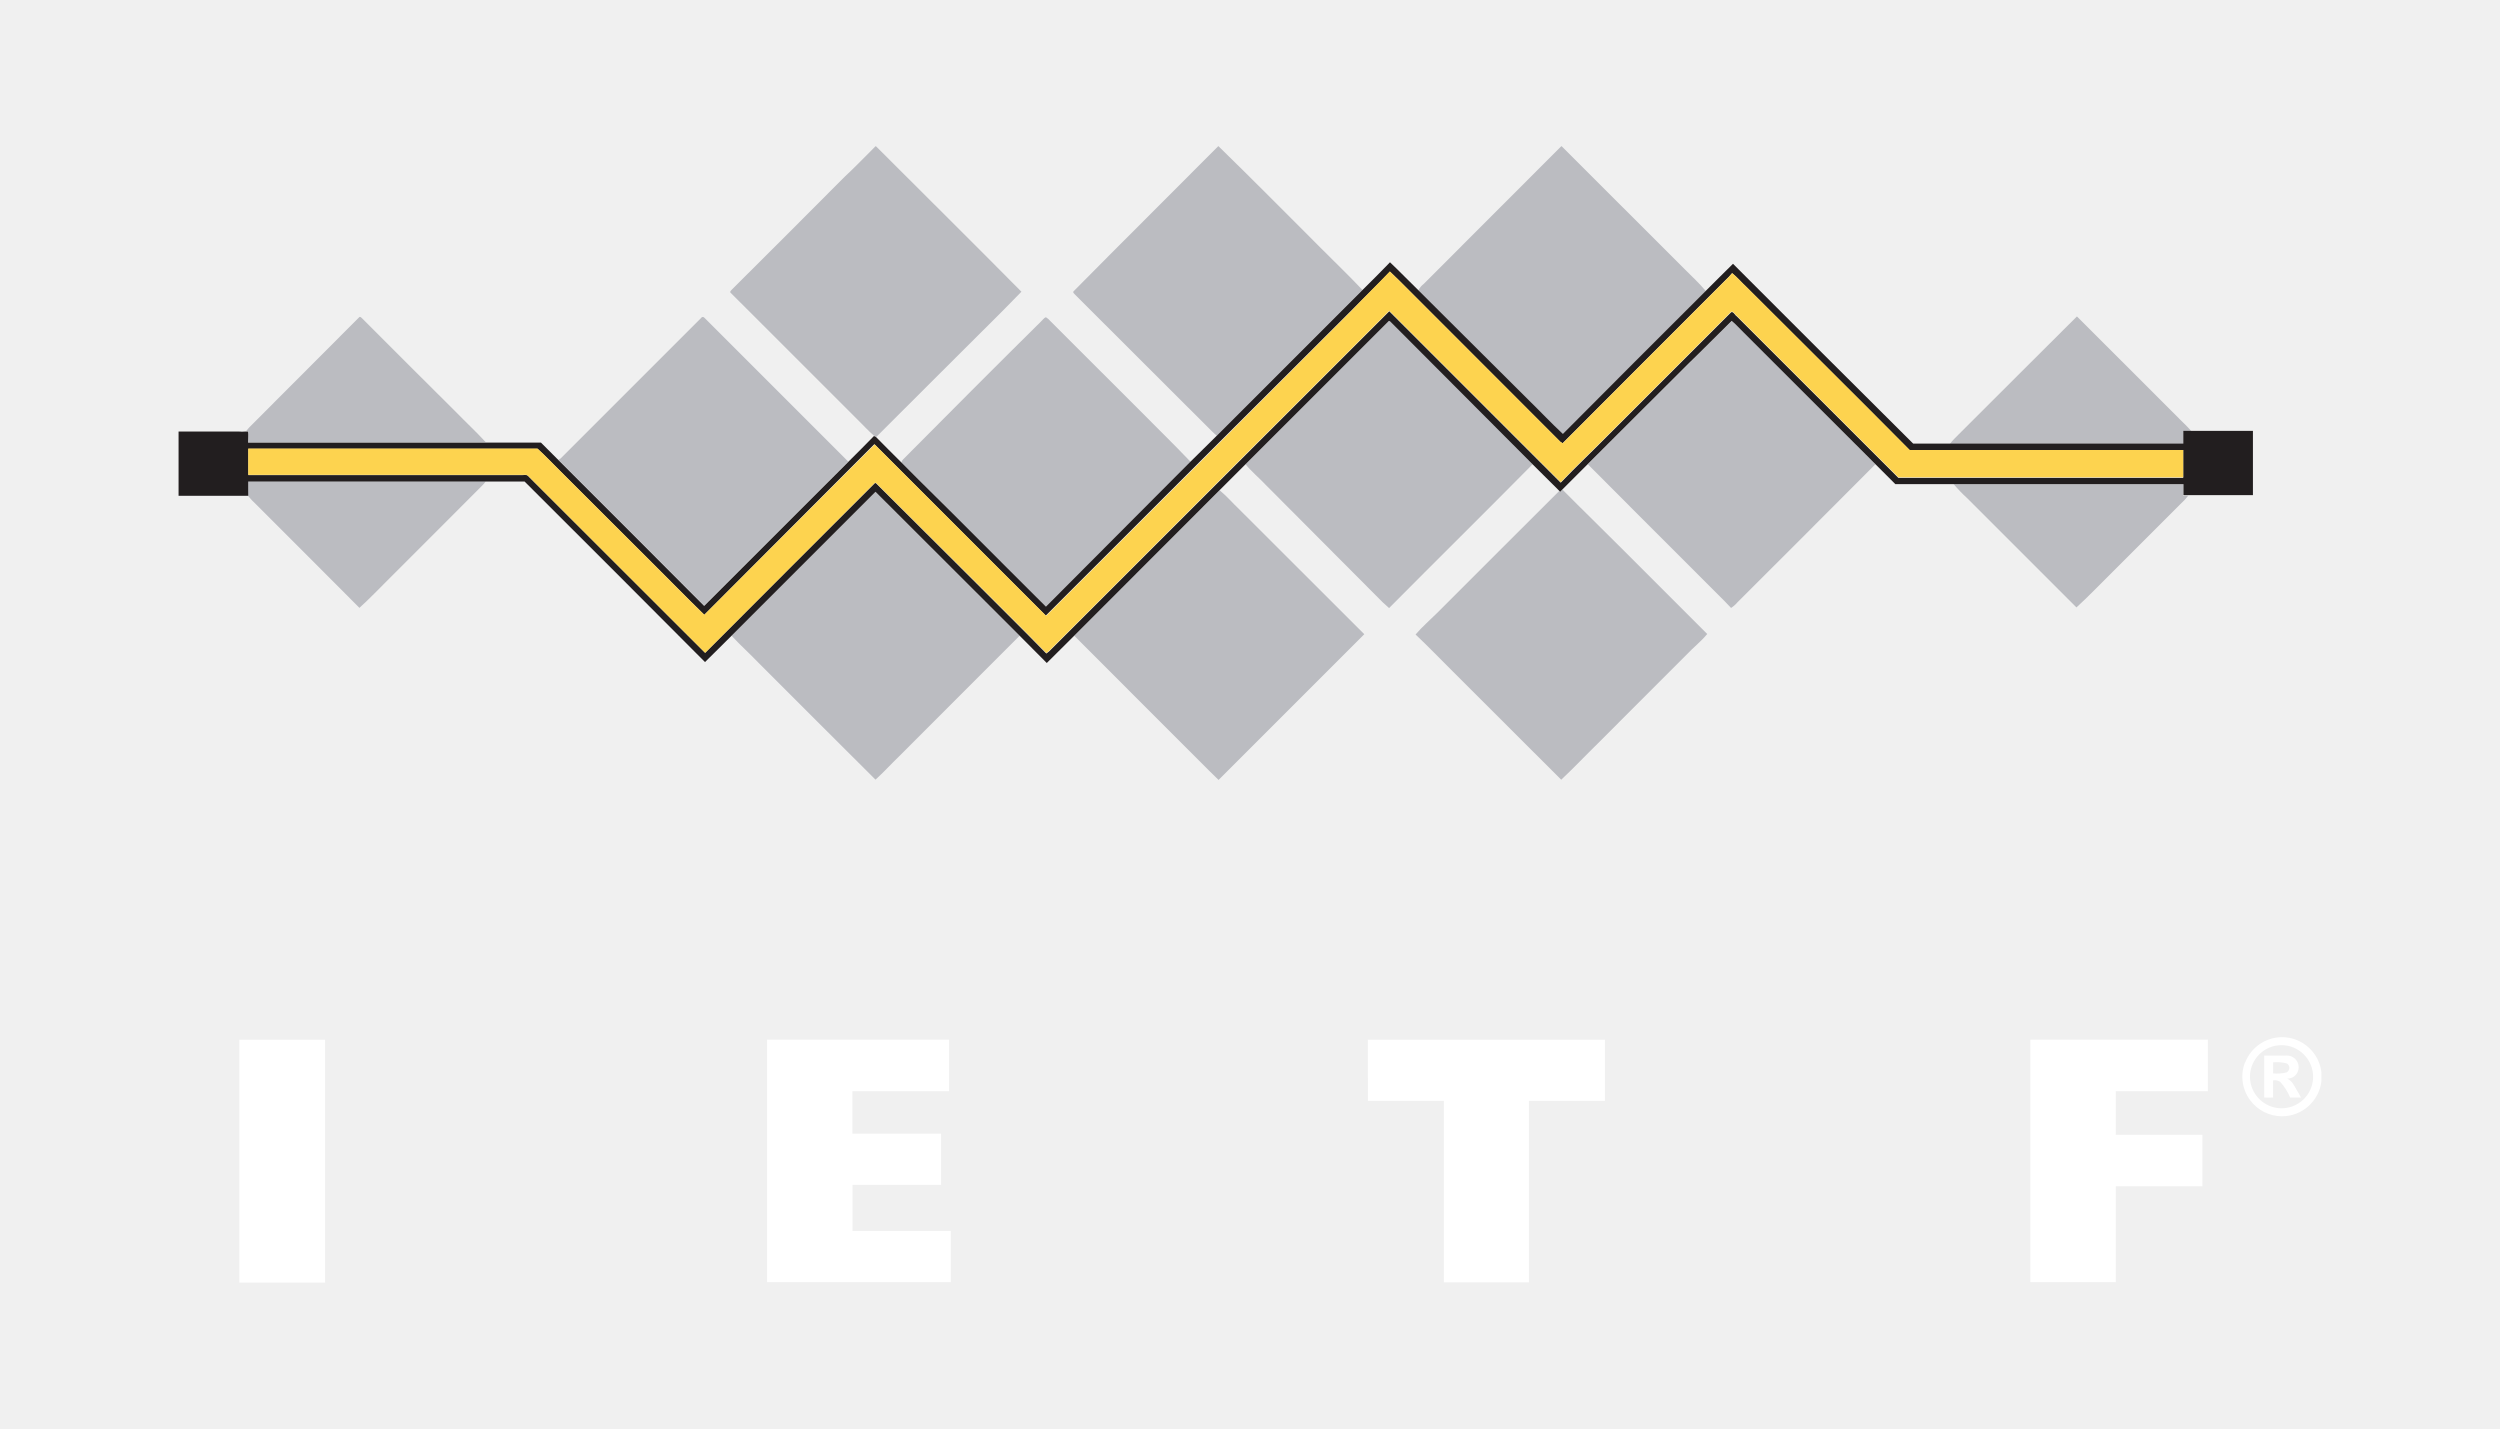
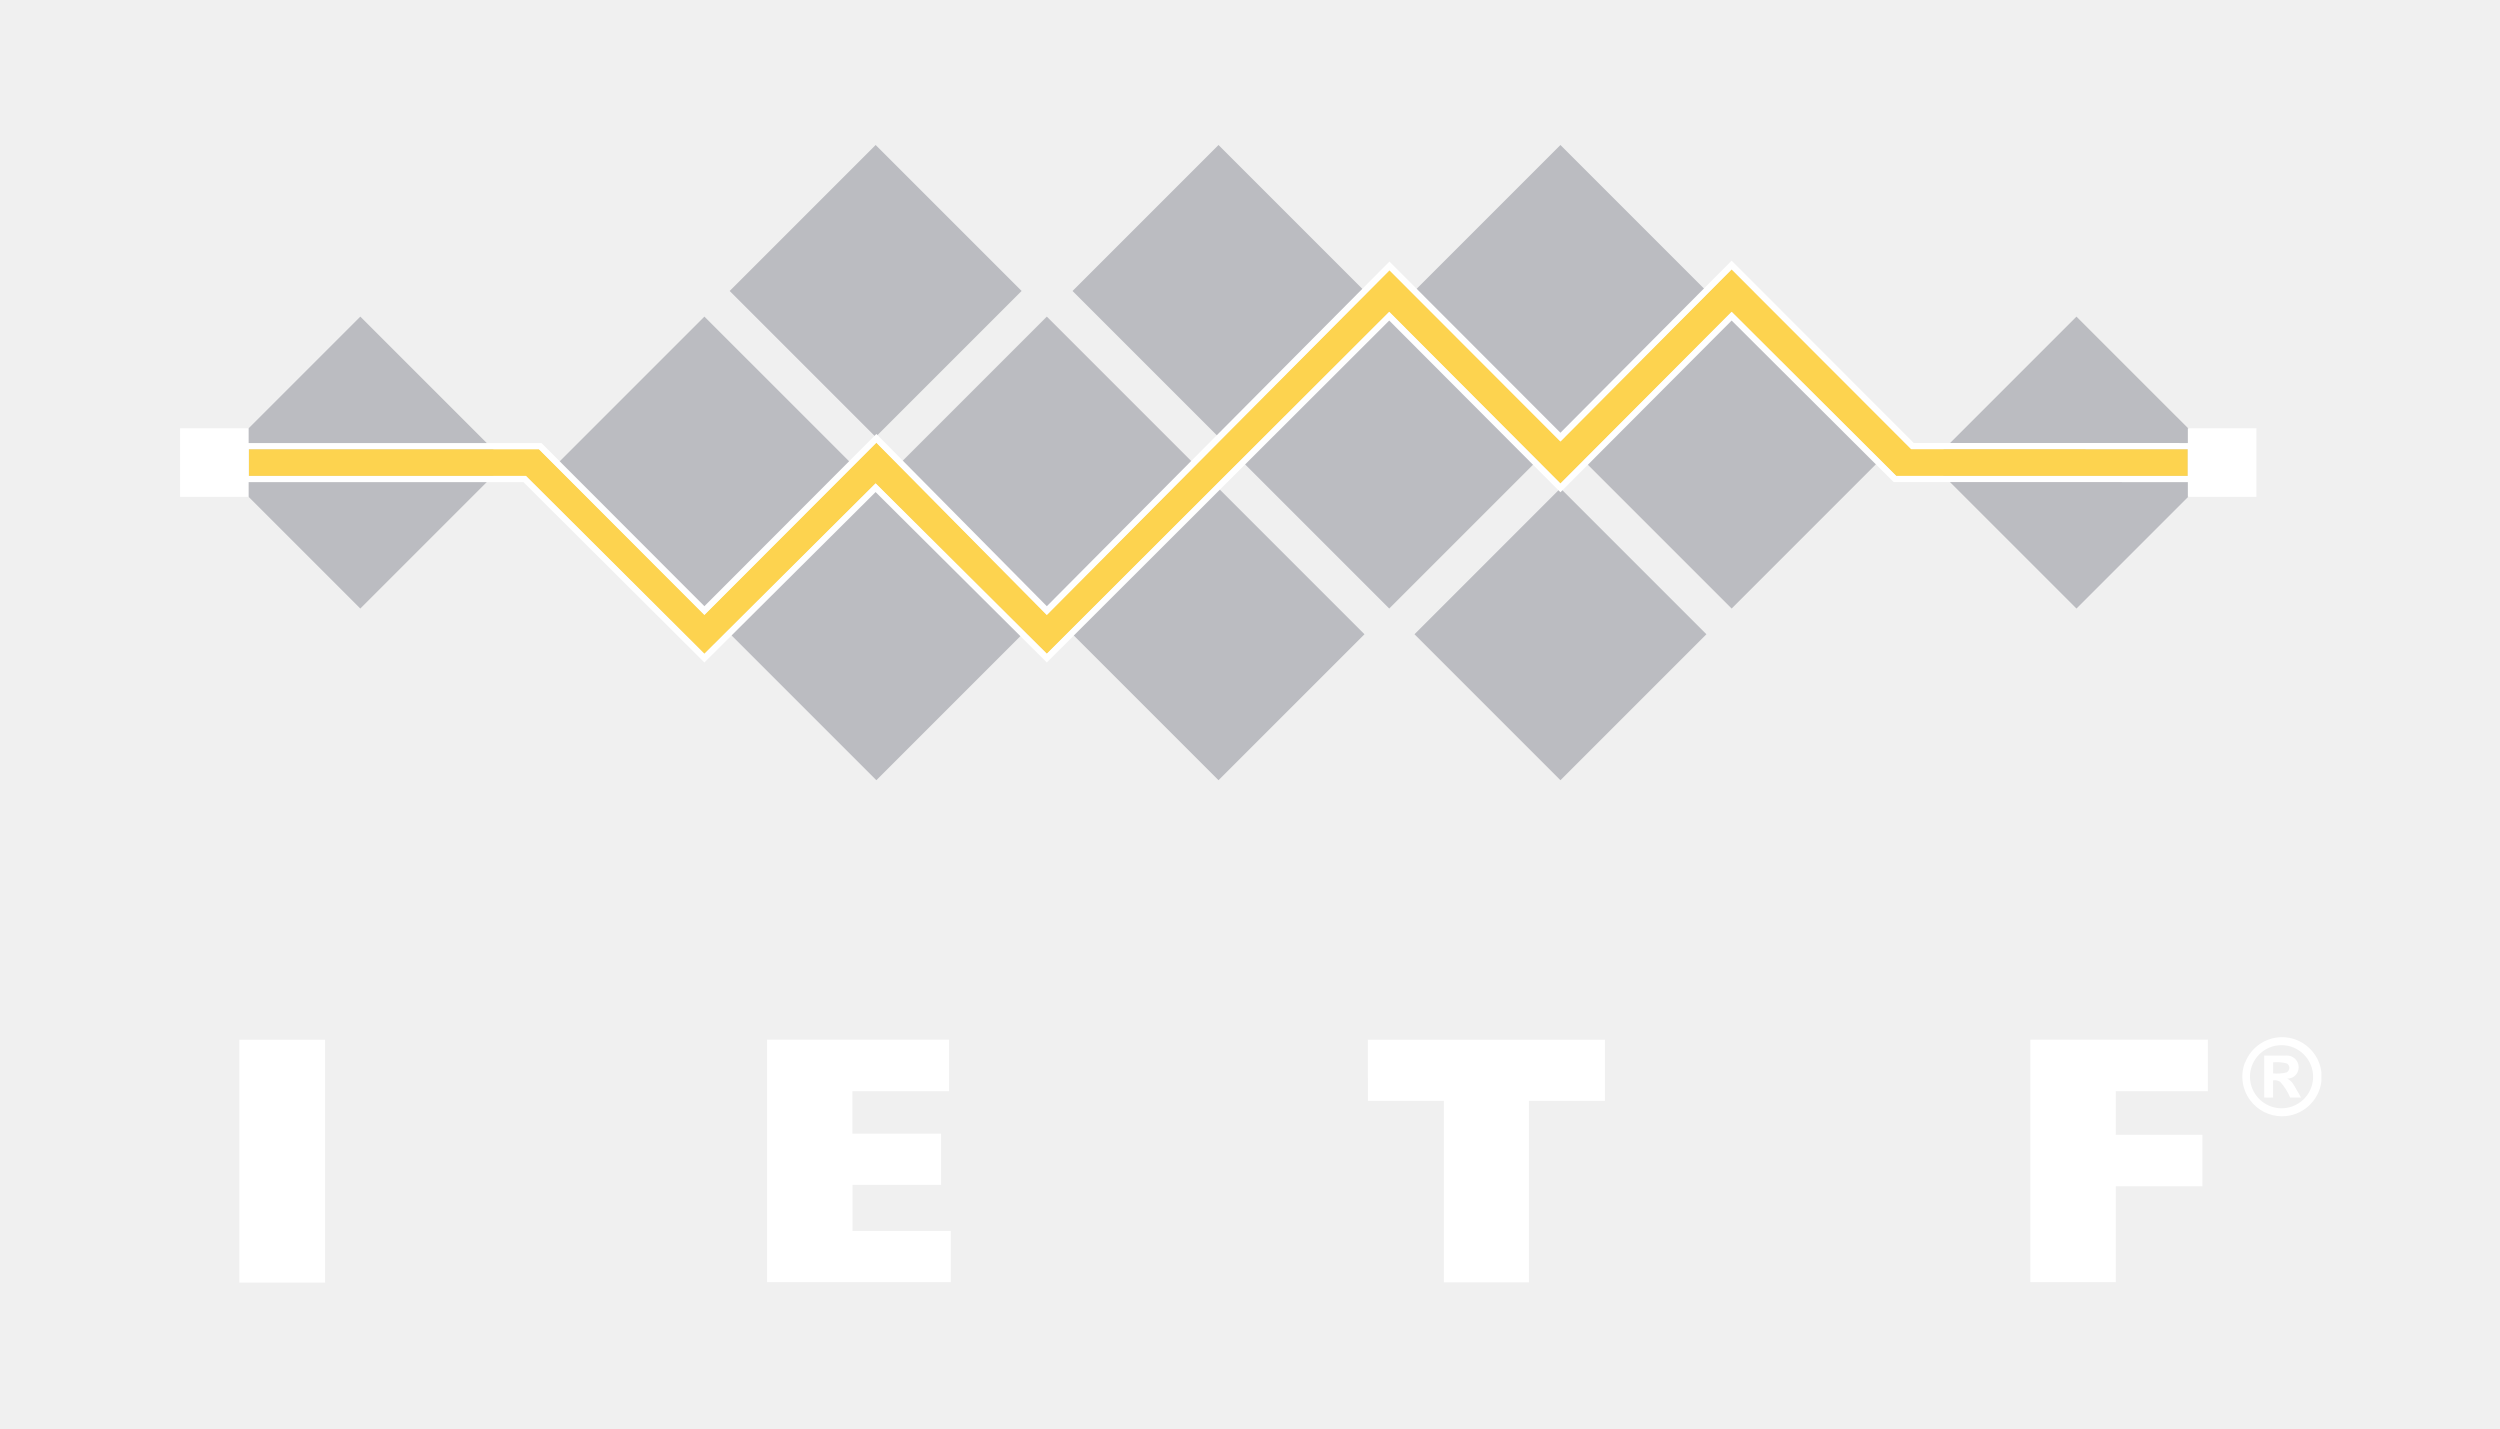
- <svg xmlns="http://www.w3.org/2000/svg" width="100%" height="100%" viewBox="0 0 350 200" version="1.1" xml:space="preserve" style="fill-rule:evenodd;clip-rule:evenodd;stroke-linejoin:round;stroke-miterlimit:2;">
-   <g id="Layer_2">
-     <g id="svg2">
-       <rect x="0" y="0" width="350" height="200" style="fill:none;" />
-       <path id="path6" d="M122.57,20.48l0.07,0c6.78,6.78 13.59,13.52 20.36,20.36c-3,3.11 -6.15,6.16 -9.21,9.24l-11.11,11.09c-0.089,-0.098 -0.209,-0.161 -0.34,-0.18c-0.78,-0.68 -1.48,-1.46 -2.22,-2.18l-17.82,-17.81c-0.17,-0.12 0,-0.28 0.08,-0.38c5.293,-5.267 10.573,-10.547 15.84,-15.84c1.5,-1.39 2.9,-2.87 4.35,-4.3Z" style="fill:#bbbcc1;fill-rule:nonzero;" />
-       <path id="path8" d="M170.54,20.48l0.06,0c4.84,4.72 9.59,9.52 14.4,14.33c1.91,1.93 3.88,3.8 5.74,5.78l-20.39,20.41c-0.268,-0.224 -0.525,-0.461 -0.77,-0.71c-6.39,-6.34 -12.72,-12.73 -19.1,-19.07c-0.09,-0.12 -0.33,-0.27 -0.18,-0.44c6.7,-6.78 13.51,-13.53 20.24,-20.3Z" style="fill:#bbbcc1;fill-rule:nonzero;" />
-       <path id="path10" d="M218.57,20.48l0.07,0c5.753,5.76 11.51,11.513 17.27,17.26c1,1 2,1.92 2.9,3c-6.69,6.69 -13.4,13.36 -20.06,20.08c-1.65,-1.54 -3.19,-3.18 -4.8,-4.75l-15.39,-15.4c0.182,-0.365 0.445,-0.683 0.77,-0.93l19.24,-19.26Z" style="fill:#bbbcc1;fill-rule:nonzero;" />
-       <path id="path12" d="M50.25,44.45c0.14,-0.2 0.32,0 0.44,0.11c4.33,4.37 8.72,8.7 13.08,13.06c1.4,1.44 2.87,2.8 4.23,4.28l-33.25,0l0,-1.55l-0.29,0c0.247,-0.323 0.521,-0.624 0.82,-0.9l14.97,-15Z" style="fill:#bbbcc1;fill-rule:nonzero;" />
-       <path id="path14" d="M98.2,44.47c0.12,-0.17 0.34,-0.09 0.45,0.05c6.667,6.667 13.363,13.363 20.09,20.09c-6.72,6.72 -13.443,13.44 -20.17,20.16c-6.78,-6.813 -13.573,-13.613 -20.38,-20.4l0.28,-0.17c6.573,-6.58 13.15,-13.157 19.73,-19.73Z" style="fill:#bbbcc1;fill-rule:nonzero;" />
-       <path id="path16" d="M145.75,45c0.22,-0.2 0.39,-0.49 0.68,-0.59c0.259,0.167 0.492,0.373 0.69,0.61l11.66,11.65c2.63,2.67 5.32,5.27 7.92,8c-6.76,6.76 -13.52,13.517 -20.28,20.27c-3.58,-3.55 -7.13,-7.13 -10.7,-10.69c-3.16,-3.19 -6.38,-6.3 -9.53,-9.49c0.043,-0.169 0.129,-0.324 0.25,-0.45c6.45,-6.49 12.86,-12.94 19.31,-19.31Z" style="fill:#bbbcc1;fill-rule:nonzero;" />
-       <path id="path18" d="M274.25,60.78c5.51,-5.49 11,-11 16.52,-16.48l13.83,13.82c0.72,0.76 1.52,1.45 2.2,2.25l-1.16,0l0,1.78l-32.66,0c0.37,-0.5 0.83,-0.92 1.27,-1.37Z" style="fill:#bbbcc1;fill-rule:nonzero;" />
-       <path id="path20" d="M194.35,45c0.12,-0.21 0.29,0 0.39,0.1l19.82,19.9c-6.66,6.74 -13.41,13.4 -20.09,20.13c-0.622,-0.536 -1.216,-1.103 -1.78,-1.7l-15.48,-15.54c-0.94,-1 -2,-1.86 -2.83,-2.89c6.66,-6.667 13.317,-13.333 19.97,-20Z" style="fill:#bbbcc1;fill-rule:nonzero;" />
-       <path id="path22" d="M236.48,50.85c2,-2 4,-4 6,-5.93c0.62,0.5 1.14,1.13 1.72,1.68l18.35,18.4c-6.433,6.46 -12.877,12.91 -19.33,19.35c-0.251,0.295 -0.544,0.551 -0.87,0.76c-1.1,-1.18 -2.27,-2.29 -3.4,-3.44c-5.54,-5.56 -11.11,-11.08 -16.64,-16.66c4.69,-4.73 9.43,-9.46 14.17,-14.16Z" style="fill:#bbbcc1;fill-rule:nonzero;" />
-       <path id="path24" d="M34.75,67.4l33.25,0c-0.137,0.202 -0.295,0.39 -0.47,0.56l-13.21,13.22c-1.32,1.3 -2.6,2.66 -4,3.92c-4.8,-4.84 -9.64,-9.64 -14.45,-14.47c-0.417,-0.38 -0.805,-0.791 -1.16,-1.23c0.06,-0.67 0.04,-1.33 0.04,-2Z" style="fill:#bbbcc1;fill-rule:nonzero;" />
-       <path id="path26" d="M273.51,67.78l32.12,0l0,1.61l0.73,0c-0.33,0.426 -0.698,0.821 -1.1,1.18l-9.47,9.47c-1.7,1.67 -3.34,3.41 -5.09,5c-5.087,-5.1 -10.187,-10.2 -15.3,-15.3c-0.672,-0.612 -1.303,-1.267 -1.89,-1.96Z" style="fill:#bbbcc1;fill-rule:nonzero;" />
-       <path id="path28" d="M218.48,68.84l0.27,-0.29c2.73,2.76 5.52,5.46 8.26,8.21c4,4 8,8 12,12c-0.88,1.07 -2,1.94 -2.94,2.94l-12.37,12.38c-1.72,1.68 -3.38,3.44 -5.13,5.08c-5.047,-5.033 -10.107,-10.087 -15.18,-15.16c-1.74,-1.72 -3.43,-3.49 -5.21,-5.17c0.92,-1.08 2,-2 3,-3c5.72,-5.7 11.41,-11.43 17.14,-17.12l0.16,0.13Z" style="fill:#bbbcc1;fill-rule:nonzero;" />
-       <path id="path30" d="M150.39,89c6.793,-6.78 13.58,-13.567 20.36,-20.36c1,0.82 1.83,1.8 2.76,2.68l17.49,17.47c-6.793,6.807 -13.593,13.607 -20.4,20.4c-1.86,-1.79 -3.65,-3.65 -5.48,-5.45c-4.91,-4.92 -9.83,-9.82 -14.73,-14.74Z" style="fill:#bbbcc1;fill-rule:nonzero;" />
-       <path id="path32" d="M102.42,89l20.15,-20.15l20.18,20.15c-5.62,5.64 -11.25,11.273 -16.89,16.9c-1.11,1.07 -2.15,2.22 -3.29,3.25c-5.48,-5.43 -10.91,-10.91 -16.37,-16.35c-1.2,-1.26 -2.57,-2.48 -3.78,-3.8Z" style="fill:#bbbcc1;fill-rule:nonzero;" />
-       <path id="path35" d="M194.58,36.7c1.36,1.28 2.65,2.64 4,3.94l15.42,15.36c1.61,1.57 3.15,3.21 4.8,4.75c6.66,-6.72 13.37,-13.39 20.06,-20.08c1.26,-1.24 2.49,-2.51 3.76,-3.74c8.4,8.39 16.79,16.81 25.22,25.17l37.82,0l0,-1.78l9.75,0l0,9l-9.73,0l0,-1.54l-40.33,0c-0.93,-0.93 -1.86,-1.87 -2.8,-2.8l-18.39,-18.38c-0.58,-0.55 -1.1,-1.18 -1.72,-1.68c-2,1.95 -4,4 -6,5.93c-4.74,4.7 -9.44,9.43 -14.17,14.14l-3.56,3.56l-0.27,0.29l-0.18,-0.16l-3.7,-3.68l-19.82,-19.88c-0.1,-0.1 -0.27,-0.31 -0.39,-0.1c-6.667,6.667 -13.333,13.333 -20,20c-1.22,1.2 -2.43,2.41 -3.63,3.63c-6.767,6.78 -13.543,13.563 -20.33,20.35c-1.29,1.27 -2.55,2.56 -3.84,3.82l-3.8,-3.82l-20.18,-20.15l-20.15,20.15c-1.25,1.22 -2.46,2.48 -3.72,3.69c-8.42,-8.46 -16.84,-16.887 -25.26,-25.28l-38.69,0l-0,2l-9.75,0l-0,-9l8.34,0c0.366,0.035 0.734,0.035 1.1,0l0.29,0c0.05,0.52 -0,1 -0,1.55l41,0c0.82,0.83 1.65,1.64 2.47,2.47c6.8,6.787 13.593,13.587 20.38,20.4c6.727,-6.707 13.45,-13.427 20.17,-20.16c1.2,-1.21 2.42,-2.39 3.6,-3.62c0.131,0.019 0.251,0.082 0.34,0.18c1.16,1.19 2.34,2.35 3.51,3.52c3.15,3.19 6.37,6.3 9.53,9.49c3.57,3.56 7.12,7.14 10.7,10.69c6.76,-6.78 13.517,-13.557 20.27,-20.33l3.65,-3.6l20.37,-20.37c1.29,-1.29 2.6,-2.57 3.86,-3.89m-0,1.31c-1.76,1.84 -3.59,3.6 -5.38,5.42c-14.267,14.213 -28.53,28.45 -42.79,42.71c-8,-8 -16,-16 -24,-24c-7.927,7.96 -15.863,15.923 -23.81,23.89c-2.47,-2.41 -4.88,-4.88 -7.33,-7.31l-12.79,-12.76c-1.08,-1.06 -2.11,-2.16 -3.22,-3.17l-40.49,0l-0,3.69l38.31,0c0.27,0 0.61,-0.1 0.83,0.1l24.81,24.78c7.907,-7.933 15.827,-15.853 23.76,-23.76l0.15,0l14.07,14.03c3.26,3.28 6.57,6.52 9.79,9.83c0.275,-0.193 0.527,-0.418 0.75,-0.67c15.753,-15.747 31.507,-31.497 47.26,-47.25c8,8 16,16 24,24c2.17,-2.27 4.46,-4.43 6.67,-6.67l17.2,-17.2c0.33,-0.11 0.51,0.42 0.78,0.58c7.54,7.533 15.08,15.07 22.62,22.61l39.88,0l-0,-3.9l-38.31,0c-7.58,-7.65 -15.24,-15.22 -22.85,-22.83c-0.67,-0.63 -1.27,-1.35 -2,-1.93c-0.289,0.355 -0.603,0.689 -0.94,1c-7.59,7.62 -15.22,15.2 -22.79,22.82c-0.235,-0.125 -0.442,-0.294 -0.61,-0.5l-18.43,-18.45c-1.72,-1.69 -3.39,-3.44 -5.15,-5.11l0.01,0.05Z" style="fill:#221e1f;fill-rule:nonzero;" />
-       <path id="path37" d="M314.31,148.78c0.814,-2.148 2.883,-3.577 5.181,-3.577c2.82,-0 5.212,2.153 5.509,4.957l0,1.19c-0.314,2.794 -2.704,4.93 -5.515,4.93c-1.772,0 -3.441,-0.848 -4.485,-2.28c-1.104,-1.502 -1.375,-3.465 -0.72,-5.21m4.26,-2.38c-2.054,0.415 -3.544,2.237 -3.544,4.332c-0,2.425 1.995,4.42 4.42,4.42c1.383,0 2.689,-0.649 3.524,-1.752c0.581,-0.768 0.896,-1.705 0.896,-2.668c-0,-2.424 -1.995,-4.42 -4.42,-4.42c-0.294,0 -0.588,0.03 -0.876,0.088Z" style="fill:#fff;fill-rule:nonzero;" />
-       <path id="path39" d="M33.51,145.56l12,0l0,34l-12,0c0.013,-11.347 0.013,-22.68 0,-34Z" style="fill:#fff;fill-rule:nonzero;" />
-       <path id="path41" d="M107.39,145.55l25.48,0l0,7.22l-13.53,0l0,5.94l12.41,0l0,7.17l-12.4,0l0,6.45l13.76,0l0,7.17l-25.72,0c-0.007,-11.307 -0.007,-22.623 0,-33.95Z" style="fill:#fff;fill-rule:nonzero;" />
-       <path id="path43" d="M191.5,145.56l33.19,0l0,8.56l-10.64,0l0,25.41l-11.91,0l-0,-25.41l-10.63,0c-0.01,-2.86 -0,-5.71 -0.01,-8.56Z" style="fill:#fff;fill-rule:nonzero;" />
-       <path id="path45" d="M284.25,145.55l24.85,0l0,7.22l-12.89,0l0,6.1l12.13,0l0,7.21l-12.13,0l0,13.42l-11.96,0l-0,-33.95Z" style="fill:#fff;fill-rule:nonzero;" />
-       <path id="path47" d="M317,147.78l3.08,0c0.035,-0.002 0.069,-0.003 0.104,-0.003c0.894,-0 1.63,0.735 1.63,1.63c0,0.195 -0.035,0.39 -0.104,0.573c-0.226,0.632 -0.84,1.046 -1.51,1.02c0.66,0.3 1,1 1.32,1.57c0.2,0.36 0.44,0.7 0.61,1.08l-1.51,-0c-0.336,-0.803 -0.806,-1.544 -1.39,-2.19c-0.296,-0.191 -0.652,-0.266 -1,-0.21l0,2.4c-0.413,0.025 -0.827,0.025 -1.24,-0l0,-5.88m1.25,0.95l0,1.56c0.627,0.059 1.259,0.012 1.87,-0.14c0.245,-0.121 0.4,-0.372 0.4,-0.645c-0,-0.244 -0.125,-0.473 -0.33,-0.605c-0.635,-0.172 -1.296,-0.226 -1.95,-0.16l0.01,-0.01Z" style="fill:#fff;fill-rule:nonzero;" />
-       <path id="path50" d="M194.57,38c1.76,1.66 3.43,3.41 5.15,5.1l18.45,18.46c0.168,0.206 0.375,0.375 0.61,0.5c7.57,-7.62 15.2,-15.2 22.79,-22.82c0.337,-0.311 0.651,-0.645 0.94,-1c0.71,0.58 1.31,1.3 2,1.93c7.61,7.61 15.27,15.18 22.85,22.83l38.29,0l0,3.83l-39.88,0c-7.553,-7.533 -15.093,-15.07 -22.62,-22.61c-0.27,-0.16 -0.45,-0.69 -0.78,-0.58l-17.2,17.2c-2.21,2.24 -4.5,4.4 -6.67,6.67c-8,-8 -16,-16 -24,-24c-15.773,15.74 -31.527,31.49 -47.26,47.25c-0.223,0.252 -0.475,0.477 -0.75,0.67c-3.22,-3.31 -6.53,-6.55 -9.79,-9.83l-14.07,-14l-0.15,-0c-7.92,7.94 -15.84,15.873 -23.76,23.8l-24.83,-24.82c-0.22,-0.2 -0.56,-0.06 -0.83,-0.1l-38.31,-0l-0,-3.69l40.49,-0c1.11,1 2.14,2.11 3.22,3.17l12.81,12.8c2.45,2.43 4.86,4.9 7.33,7.31c7.953,-7.96 15.907,-15.91 23.86,-23.85c8,8 16,16 24,24c14.287,-14.227 28.547,-28.477 42.78,-42.75c1.76,-1.86 3.57,-3.62 5.33,-5.47Z" style="fill:#fdd34f;fill-rule:nonzero;" />
+ <svg xmlns="http://www.w3.org/2000/svg" width="100%" height="100%" viewBox="0 0 3500 2000" version="1.1" xml:space="preserve" style="fill-rule:evenodd;clip-rule:evenodd;stroke-linejoin:round;stroke-miterlimit:2;">
+   <g id="Logo">
+     <g>
+       <path d="M504.454,443.246L300.1,647.6L504.454,851.954L708.808,647.6L504.454,443.246Z" style="fill:#bbbcc1;" />
+     </g>
+     <g>
+       <path d="M986.162,443.246L781.808,647.6L986.162,851.954L1190.52,647.6L986.162,443.246Z" style="fill:#bbbcc1;" />
+     </g>
+     <g>
+       <path d="M1226.9,683.6L1022.55,887.954L1226.9,1092.31L1431.26,887.954L1226.9,683.6Z" style="fill:#bbbcc1;" />
+     </g>
+     <g>
+       <path d="M1705.9,683.6L1501.55,887.954L1705.9,1092.31L1910.26,887.954L1705.9,683.6Z" style="fill:#bbbcc1;" />
+     </g>
+     <g>
+       <path d="M2184.61,683.6L1980.26,887.954L2184.61,1092.31L2388.97,887.954L2184.61,683.6Z" style="fill:#bbbcc1;" />
+     </g>
+     <g>
+       <path d="M1225.9,203L1021.55,407.354L1225.9,611.708L1430.26,407.354L1225.9,203Z" style="fill:#bbbcc1;" />
+     </g>
+     <g>
+       <path d="M1705.9,203L1501.55,407.354L1705.9,611.708L1910.26,407.354L1705.9,203Z" style="fill:#bbbcc1;" />
+     </g>
+     <g>
+       <path d="M2184.61,203L1980.26,407.354L2184.61,611.708L2388.97,407.354L2184.61,203Z" style="fill:#bbbcc1;" />
+     </g>
+     <g>
+       <path d="M1465.54,443.246L1261.19,647.6L1465.54,851.954L1669.89,647.6L1465.54,443.246Z" style="fill:#bbbcc1;" />
+     </g>
+     <g>
+       <path d="M1944.92,443.246L1740.57,647.6L1944.92,851.954L2149.27,647.6L1944.92,443.246Z" style="fill:#bbbcc1;" />
+     </g>
+     <g>
+       <path d="M2424.3,443.246L2219.95,647.6L2424.3,851.954L2628.65,647.6L2424.3,443.246Z" style="fill:#bbbcc1;" />
+     </g>
+     <g>
+       <path d="M2907.05,443.246L2702.7,647.6L2907.05,851.954L3111.41,647.6L2907.05,443.246Z" style="fill:#bbbcc1;" />
+     </g>
+     <path d="M3062.99,628.85L2675.7,628.8L2424.3,377.091L2184.61,618.03L1945.26,378.351L1465.54,860.914L1226.9,619.729L986.162,860.85L754.479,628.85L348.1,628.85L348.1,666.35L736.308,666.35L986.162,915.35L1225.85,676.755L1465.54,915.302L1944.92,436.594L2184.61,676.991L2424.3,436.6L2654.68,666.3L3062.99,666.35L3062.99,628.85Z" style="fill:#fdd34f;" />
+     <path d="M3071.59,674.951L2651.12,674.9C2651.12,674.9 2424.32,448.762 2424.32,448.762L2184.61,689.172L1944.91,448.761L1465.55,927.446L1225.85,688.889L986.158,927.488L732.754,674.95L339.5,674.95L339.5,620.25L758.045,620.25L986.161,848.679L1226.93,607.529C1226.93,607.529 1465.56,848.702 1465.56,848.702L1945.24,366.167L2184.6,605.848L2424.29,364.91L2679.27,620.2L3071.59,620.251L3071.59,674.951ZM3062.99,628.85L2675.7,628.8L2424.3,377.091L2184.61,618.03L1945.26,378.351L1465.54,860.914L1226.9,619.729L986.162,860.85L754.479,628.85L348.1,628.85L348.1,666.35L736.308,666.35L986.162,915.35L1225.85,676.755L1465.54,915.302L1944.92,436.594L2184.61,676.991L2424.3,436.6L2654.68,666.3L3062.99,666.35L3062.99,628.85Z" style="fill:#fff;" />
+     <g>
+       <rect x="252.1" y="599.6" width="96" height="96" style="fill:#fff;" />
+     </g>
+     <g>
+       <rect x="3062.99" y="599.6" width="96" height="96" style="fill:#fff;" />
    </g>
  </g>
+   <g id="Text">
+     <path id="path37" d="M3143.1,1487.8C3151.24,1466.32 3171.93,1452.03 3194.91,1452.03C3223.11,1452.03 3247.03,1473.56 3250,1501.6L3250,1513.5C3246.86,1541.44 3222.96,1562.8 3194.85,1562.8C3177.13,1562.8 3160.44,1554.32 3150,1540C3138.96,1524.98 3136.25,1505.35 3142.8,1487.9M3185.4,1464.1C3164.86,1468.25 3149.96,1486.47 3149.96,1507.42C3149.96,1531.67 3169.91,1551.62 3194.16,1551.62C3207.99,1551.62 3221.05,1545.13 3229.4,1534.1C3235.21,1526.42 3238.36,1517.05 3238.36,1507.42C3238.36,1483.18 3218.41,1463.22 3194.16,1463.22C3191.22,1463.22 3188.28,1463.52 3185.4,1464.1Z" style="fill:#fff;fill-rule:nonzero;" />
+     <path id="path39" d="M335.1,1455.6L455.1,1455.6L455.1,1795.6L335.1,1795.6C335.233,1682.13 335.233,1568.8 335.1,1455.6Z" style="fill:#fff;fill-rule:nonzero;" />
+     <path id="path41" d="M1073.9,1455.5L1328.7,1455.5L1328.7,1527.7L1193.4,1527.7L1193.4,1587.1L1317.5,1587.1L1317.5,1658.8L1193.5,1658.8L1193.5,1723.3L1331.1,1723.3L1331.1,1795L1073.9,1795C1073.83,1681.93 1073.83,1568.77 1073.9,1455.5Z" style="fill:#fff;fill-rule:nonzero;" />
+     <path id="path43" d="M1915,1455.6L2246.9,1455.6L2246.9,1541.2L2140.5,1541.2L2140.5,1795.3L2021.4,1795.3L2021.4,1541.2L1915.1,1541.2C1915,1512.6 1915.1,1484.1 1915,1455.6Z" style="fill:#fff;fill-rule:nonzero;" />
+     <path id="path45" d="M2842.5,1455.5L3091,1455.5L3091,1527.7L2962.1,1527.7L2962.1,1588.7L3083.4,1588.7L3083.4,1660.8L2962.1,1660.8L2962.1,1795L2842.5,1795L2842.5,1455.5Z" style="fill:#fff;fill-rule:nonzero;" />
+     <path id="path47" d="M3170,1477.8L3200.8,1477.8C3201.15,1477.78 3201.49,1477.77 3201.84,1477.77C3210.78,1477.77 3218.14,1485.12 3218.14,1494.07C3218.14,1496.03 3217.79,1497.97 3217.1,1499.8C3214.84,1506.12 3208.7,1510.26 3202,1510C3208.6,1513 3212,1520 3215.2,1525.7C3217.2,1529.3 3219.6,1532.7 3221.3,1536.5L3206.2,1536.5C3202.84,1528.47 3198.14,1521.06 3192.3,1514.6C3189.34,1512.69 3185.78,1511.94 3182.3,1512.5L3182.3,1536.5C3178.17,1536.75 3174.03,1536.75 3169.9,1536.5L3169.9,1477.7M3182.4,1487.2L3182.4,1502.8C3188.67,1503.39 3194.99,1502.92 3201.1,1501.4C3203.55,1500.19 3205.1,1497.68 3205.1,1494.95C3205.1,1492.51 3203.85,1490.22 3201.8,1488.9C3195.45,1487.18 3188.84,1486.64 3182.3,1487.3L3182.4,1487.2Z" style="fill:#fff;fill-rule:nonzero;" />
+   </g>
</svg>
